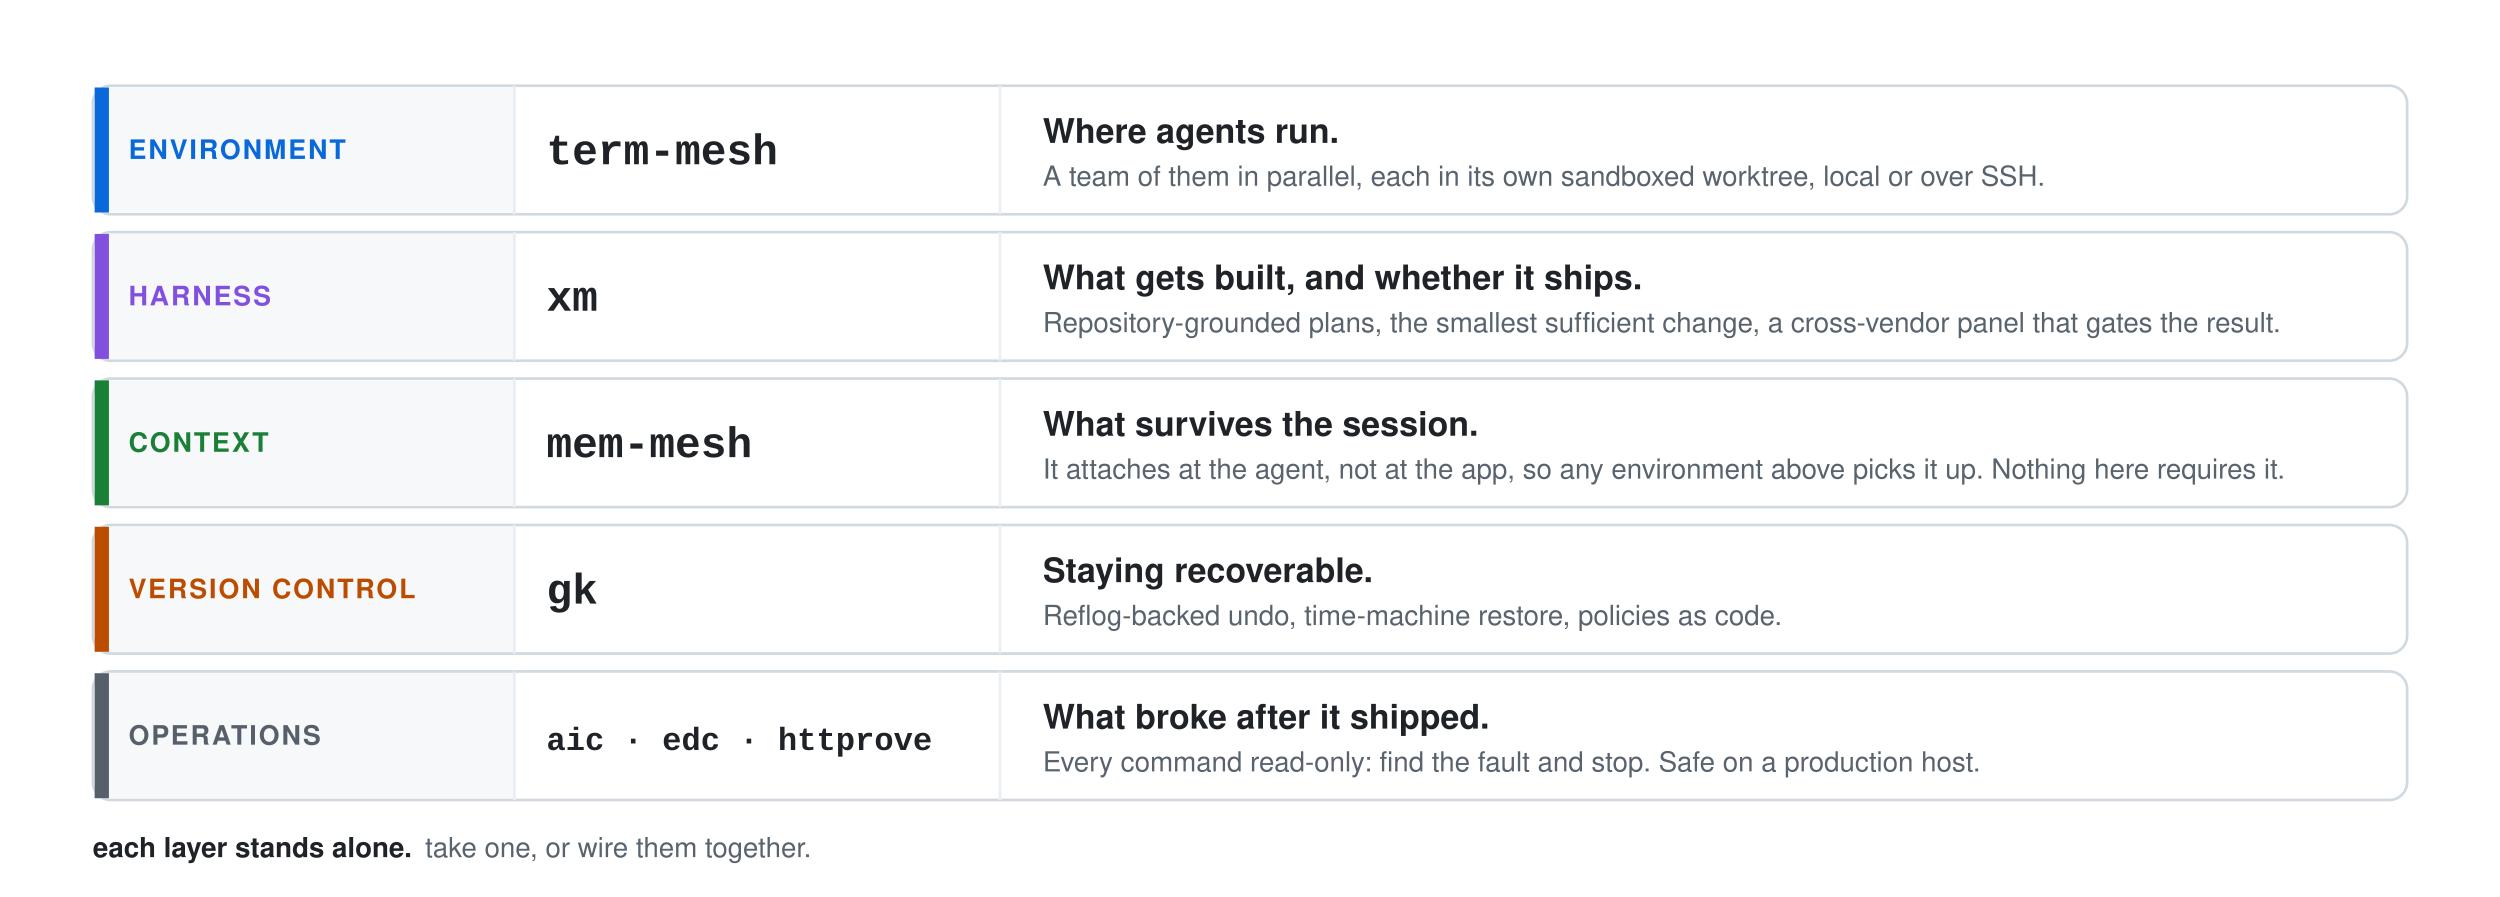
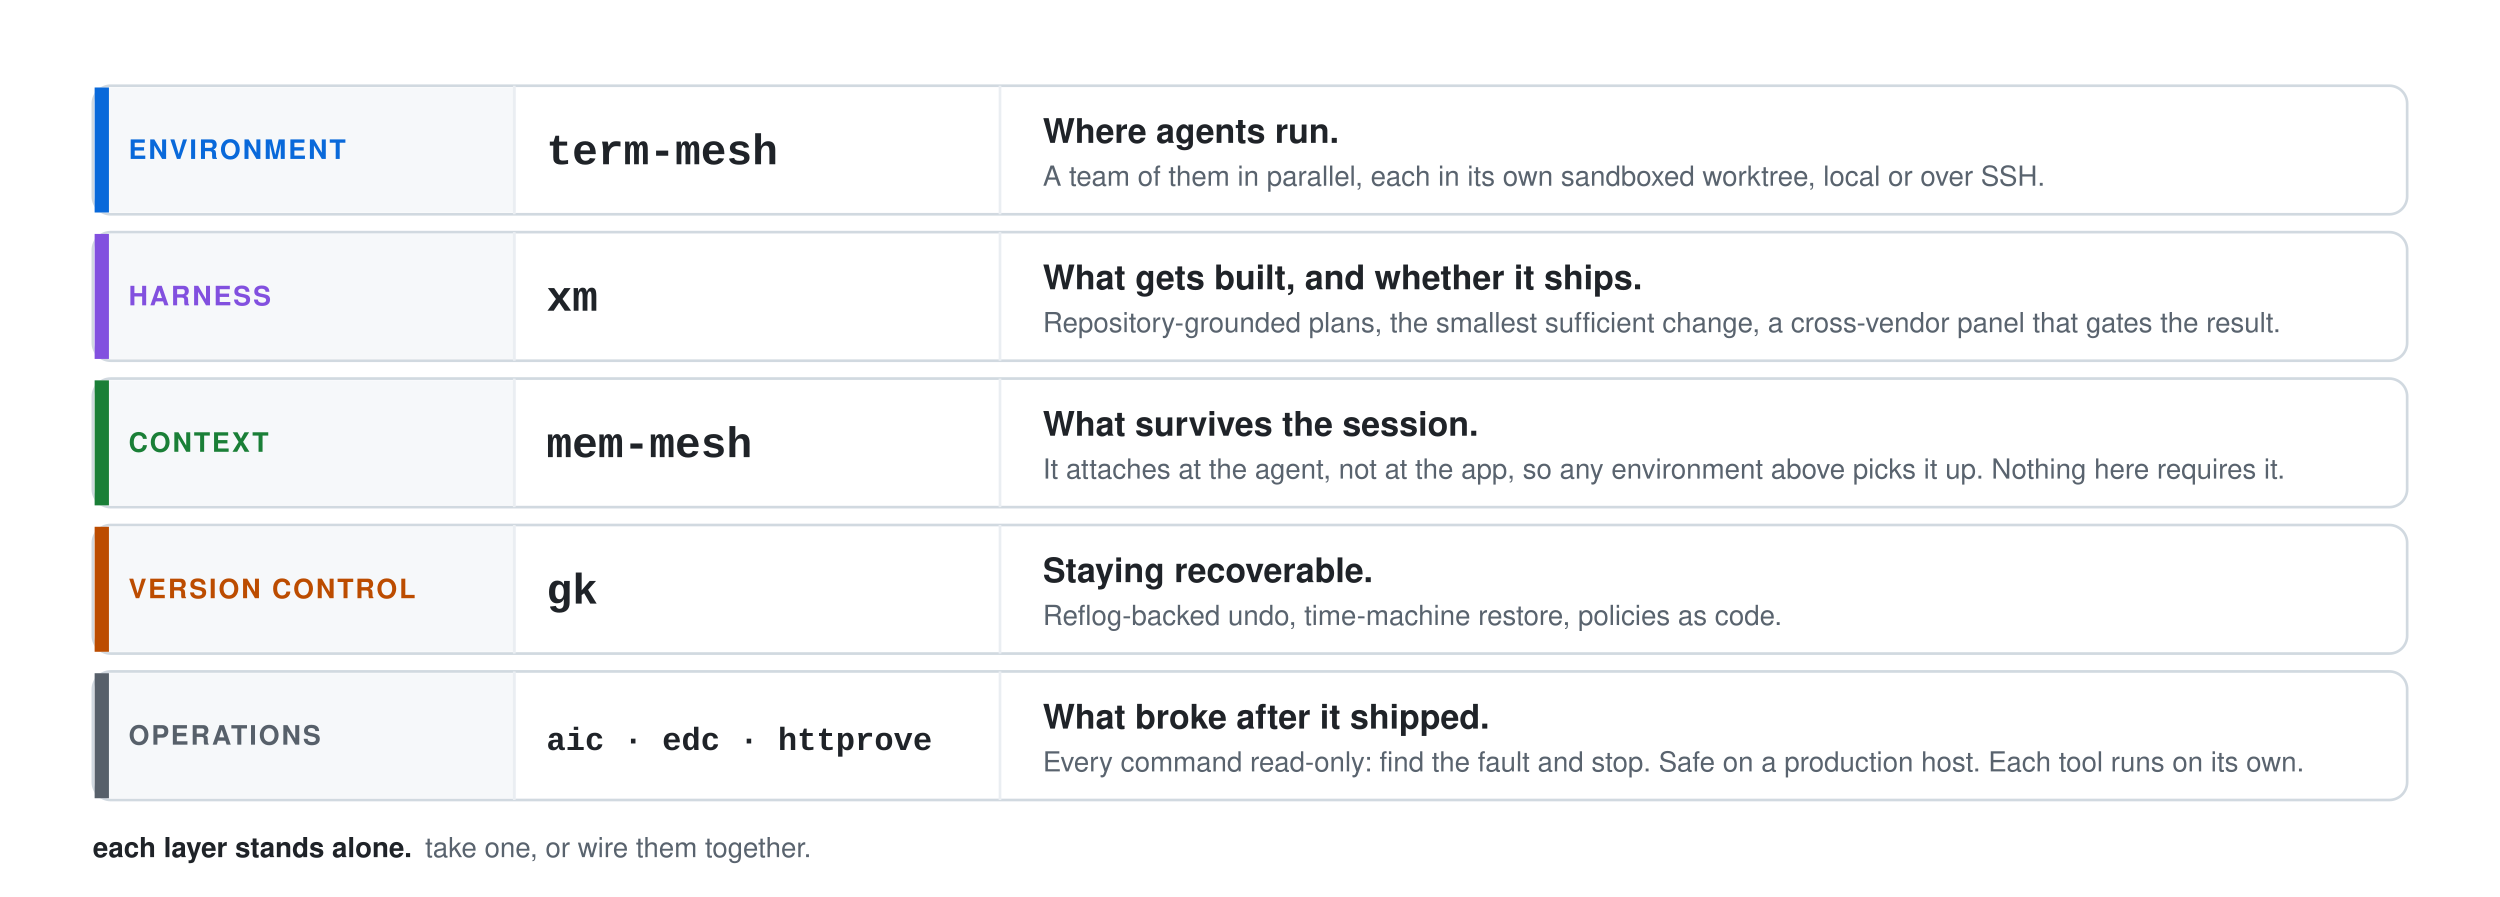
<svg xmlns="http://www.w3.org/2000/svg" width="1400" height="502" viewBox="0 0 1400 502" role="img" aria-label="x-mesh — layers — stack">
  <rect x="0" y="0" width="1400" height="530" fill="#ffffff" />
  <rect x="52" y="48" width="1296" height="72" rx="10" fill="#ffffff" stroke="#d1d9e0" stroke-width="1.5" />
  <rect x="53" y="49" width="236" height="70" fill="#f6f8fa" />
  <rect x="53" y="49" width="8" height="70" fill="#0969da" />
  <line x1="288" y1="48" x2="288" y2="120" stroke="#eaeef2" stroke-width="1.5" />
  <line x1="560" y1="48" x2="560" y2="120" stroke="#eaeef2" stroke-width="1.5" />
  <text x="72" y="89" fill="#0969da" font-family="-apple-system,BlinkMacSystemFont,&quot;Segoe UI&quot;,Helvetica,Arial,sans-serif" font-size="15" font-weight="700" letter-spacing="1.1" xml:space="preserve">ENVIRONMENT</text>
  <text x="306" y="92" fill="#1f2328" font-family="ui-monospace,SFMono-Regular,&quot;SF Mono&quot;,Menlo,Consolas,&quot;Liberation Mono&quot;,monospace" font-size="24" font-weight="600" xml:space="preserve">term-mesh</text>
  <text x="584" y="80" fill="#1f2328" font-family="-apple-system,BlinkMacSystemFont,&quot;Segoe UI&quot;,Helvetica,Arial,sans-serif" font-size="19" font-weight="600" xml:space="preserve">Where agents run.</text>
  <text x="584" y="104" fill="#59636e" font-family="-apple-system,BlinkMacSystemFont,&quot;Segoe UI&quot;,Helvetica,Arial,sans-serif" font-size="15.5" xml:space="preserve">A team of them in parallel, each in its own sandboxed worktree, local or over SSH.</text>
  <rect x="52" y="130" width="1296" height="72" rx="10" fill="#ffffff" stroke="#d1d9e0" stroke-width="1.5" />
  <rect x="53" y="131" width="236" height="70" fill="#f6f8fa" />
  <rect x="53" y="131" width="8" height="70" fill="#8250df" />
  <line x1="288" y1="130" x2="288" y2="202" stroke="#eaeef2" stroke-width="1.5" />
  <line x1="560" y1="130" x2="560" y2="202" stroke="#eaeef2" stroke-width="1.5" />
  <text x="72" y="171" fill="#8250df" font-family="-apple-system,BlinkMacSystemFont,&quot;Segoe UI&quot;,Helvetica,Arial,sans-serif" font-size="15" font-weight="700" letter-spacing="1.1" xml:space="preserve">HARNESS</text>
  <text x="306" y="174" fill="#1f2328" font-family="ui-monospace,SFMono-Regular,&quot;SF Mono&quot;,Menlo,Consolas,&quot;Liberation Mono&quot;,monospace" font-size="24" font-weight="600" xml:space="preserve">xm</text>
  <text x="584" y="162" fill="#1f2328" font-family="-apple-system,BlinkMacSystemFont,&quot;Segoe UI&quot;,Helvetica,Arial,sans-serif" font-size="19" font-weight="600" xml:space="preserve">What gets built, and whether it ships.</text>
  <text x="584" y="186" fill="#59636e" font-family="-apple-system,BlinkMacSystemFont,&quot;Segoe UI&quot;,Helvetica,Arial,sans-serif" font-size="15.5" xml:space="preserve">Repository-grounded plans, the smallest sufficient change, a cross-vendor panel that gates the result.</text>
  <rect x="52" y="212" width="1296" height="72" rx="10" fill="#ffffff" stroke="#d1d9e0" stroke-width="1.5" />
  <rect x="53" y="213" width="236" height="70" fill="#f6f8fa" />
  <rect x="53" y="213" width="8" height="70" fill="#1a7f37" />
  <line x1="288" y1="212" x2="288" y2="284" stroke="#eaeef2" stroke-width="1.5" />
  <line x1="560" y1="212" x2="560" y2="284" stroke="#eaeef2" stroke-width="1.5" />
  <text x="72" y="253" fill="#1a7f37" font-family="-apple-system,BlinkMacSystemFont,&quot;Segoe UI&quot;,Helvetica,Arial,sans-serif" font-size="15" font-weight="700" letter-spacing="1.1" xml:space="preserve">CONTEXT</text>
  <text x="306" y="256" fill="#1f2328" font-family="ui-monospace,SFMono-Regular,&quot;SF Mono&quot;,Menlo,Consolas,&quot;Liberation Mono&quot;,monospace" font-size="24" font-weight="600" xml:space="preserve">mem-mesh</text>
  <text x="584" y="244" fill="#1f2328" font-family="-apple-system,BlinkMacSystemFont,&quot;Segoe UI&quot;,Helvetica,Arial,sans-serif" font-size="19" font-weight="600" xml:space="preserve">What survives the session.</text>
  <text x="584" y="268" fill="#59636e" font-family="-apple-system,BlinkMacSystemFont,&quot;Segoe UI&quot;,Helvetica,Arial,sans-serif" font-size="15.5" xml:space="preserve">It attaches at the agent, not at the app, so any environment above picks it up. Nothing here requires it.</text>
  <rect x="52" y="294" width="1296" height="72" rx="10" fill="#ffffff" stroke="#d1d9e0" stroke-width="1.5" />
  <rect x="53" y="295" width="236" height="70" fill="#f6f8fa" />
  <rect x="53" y="295" width="8" height="70" fill="#bc4c00" />
  <line x1="288" y1="294" x2="288" y2="366" stroke="#eaeef2" stroke-width="1.5" />
  <line x1="560" y1="294" x2="560" y2="366" stroke="#eaeef2" stroke-width="1.5" />
  <text x="72" y="335" fill="#bc4c00" font-family="-apple-system,BlinkMacSystemFont,&quot;Segoe UI&quot;,Helvetica,Arial,sans-serif" font-size="15" font-weight="700" letter-spacing="1.1" xml:space="preserve">VERSION CONTROL</text>
  <text x="306" y="338" fill="#1f2328" font-family="ui-monospace,SFMono-Regular,&quot;SF Mono&quot;,Menlo,Consolas,&quot;Liberation Mono&quot;,monospace" font-size="24" font-weight="600" xml:space="preserve">gk</text>
  <text x="584" y="326" fill="#1f2328" font-family="-apple-system,BlinkMacSystemFont,&quot;Segoe UI&quot;,Helvetica,Arial,sans-serif" font-size="19" font-weight="600" xml:space="preserve">Staying recoverable.</text>
  <text x="584" y="350" fill="#59636e" font-family="-apple-system,BlinkMacSystemFont,&quot;Segoe UI&quot;,Helvetica,Arial,sans-serif" font-size="15.5" xml:space="preserve">Reflog-backed undo, time-machine restore, policies as code.</text>
  <rect x="52" y="376" width="1296" height="72" rx="10" fill="#ffffff" stroke="#d1d9e0" stroke-width="1.5" />
  <rect x="53" y="377" width="236" height="70" fill="#f6f8fa" />
  <rect x="53" y="377" width="8" height="70" fill="#57606a" />
  <line x1="288" y1="376" x2="288" y2="448" stroke="#eaeef2" stroke-width="1.5" />
  <line x1="560" y1="376" x2="560" y2="448" stroke="#eaeef2" stroke-width="1.5" />
  <text x="72" y="417" fill="#57606a" font-family="-apple-system,BlinkMacSystemFont,&quot;Segoe UI&quot;,Helvetica,Arial,sans-serif" font-size="15" font-weight="700" letter-spacing="1.1" xml:space="preserve">OPERATIONS</text>
  <text x="306" y="420" fill="#1f2328" font-family="ui-monospace,SFMono-Regular,&quot;SF Mono&quot;,Menlo,Consolas,&quot;Liberation Mono&quot;,monospace" font-size="18" font-weight="600" xml:space="preserve">aic · edc · httprove</text>
  <text x="584" y="408" fill="#1f2328" font-family="-apple-system,BlinkMacSystemFont,&quot;Segoe UI&quot;,Helvetica,Arial,sans-serif" font-size="19" font-weight="600" xml:space="preserve">What broke after it shipped.</text>
-   <text x="584" y="432" fill="#59636e" font-family="-apple-system,BlinkMacSystemFont,&quot;Segoe UI&quot;,Helvetica,Arial,sans-serif" font-size="15.5" xml:space="preserve">Every command read-only: find the fault and stop. Safe on a production host.</text>
+   <text x="584" y="432" fill="#59636e" font-family="-apple-system,BlinkMacSystemFont,&quot;Segoe UI&quot;,Helvetica,Arial,sans-serif" font-size="15.5" xml:space="preserve">Every command read-only: find the fault and stop. Safe on a production host. Each tool runs on its own.</text>
  <text x="52" y="480" fill="#1f2328" font-family="-apple-system,BlinkMacSystemFont,&quot;Segoe UI&quot;,Helvetica,Arial,sans-serif" font-size="15.5" font-weight="700" xml:space="preserve">each layer stands alone.</text>
  <text x="238.08" y="480" fill="#59636e" font-family="-apple-system,BlinkMacSystemFont,&quot;Segoe UI&quot;,Helvetica,Arial,sans-serif" font-size="15.5" xml:space="preserve">take one, or wire them together.</text>
</svg>
